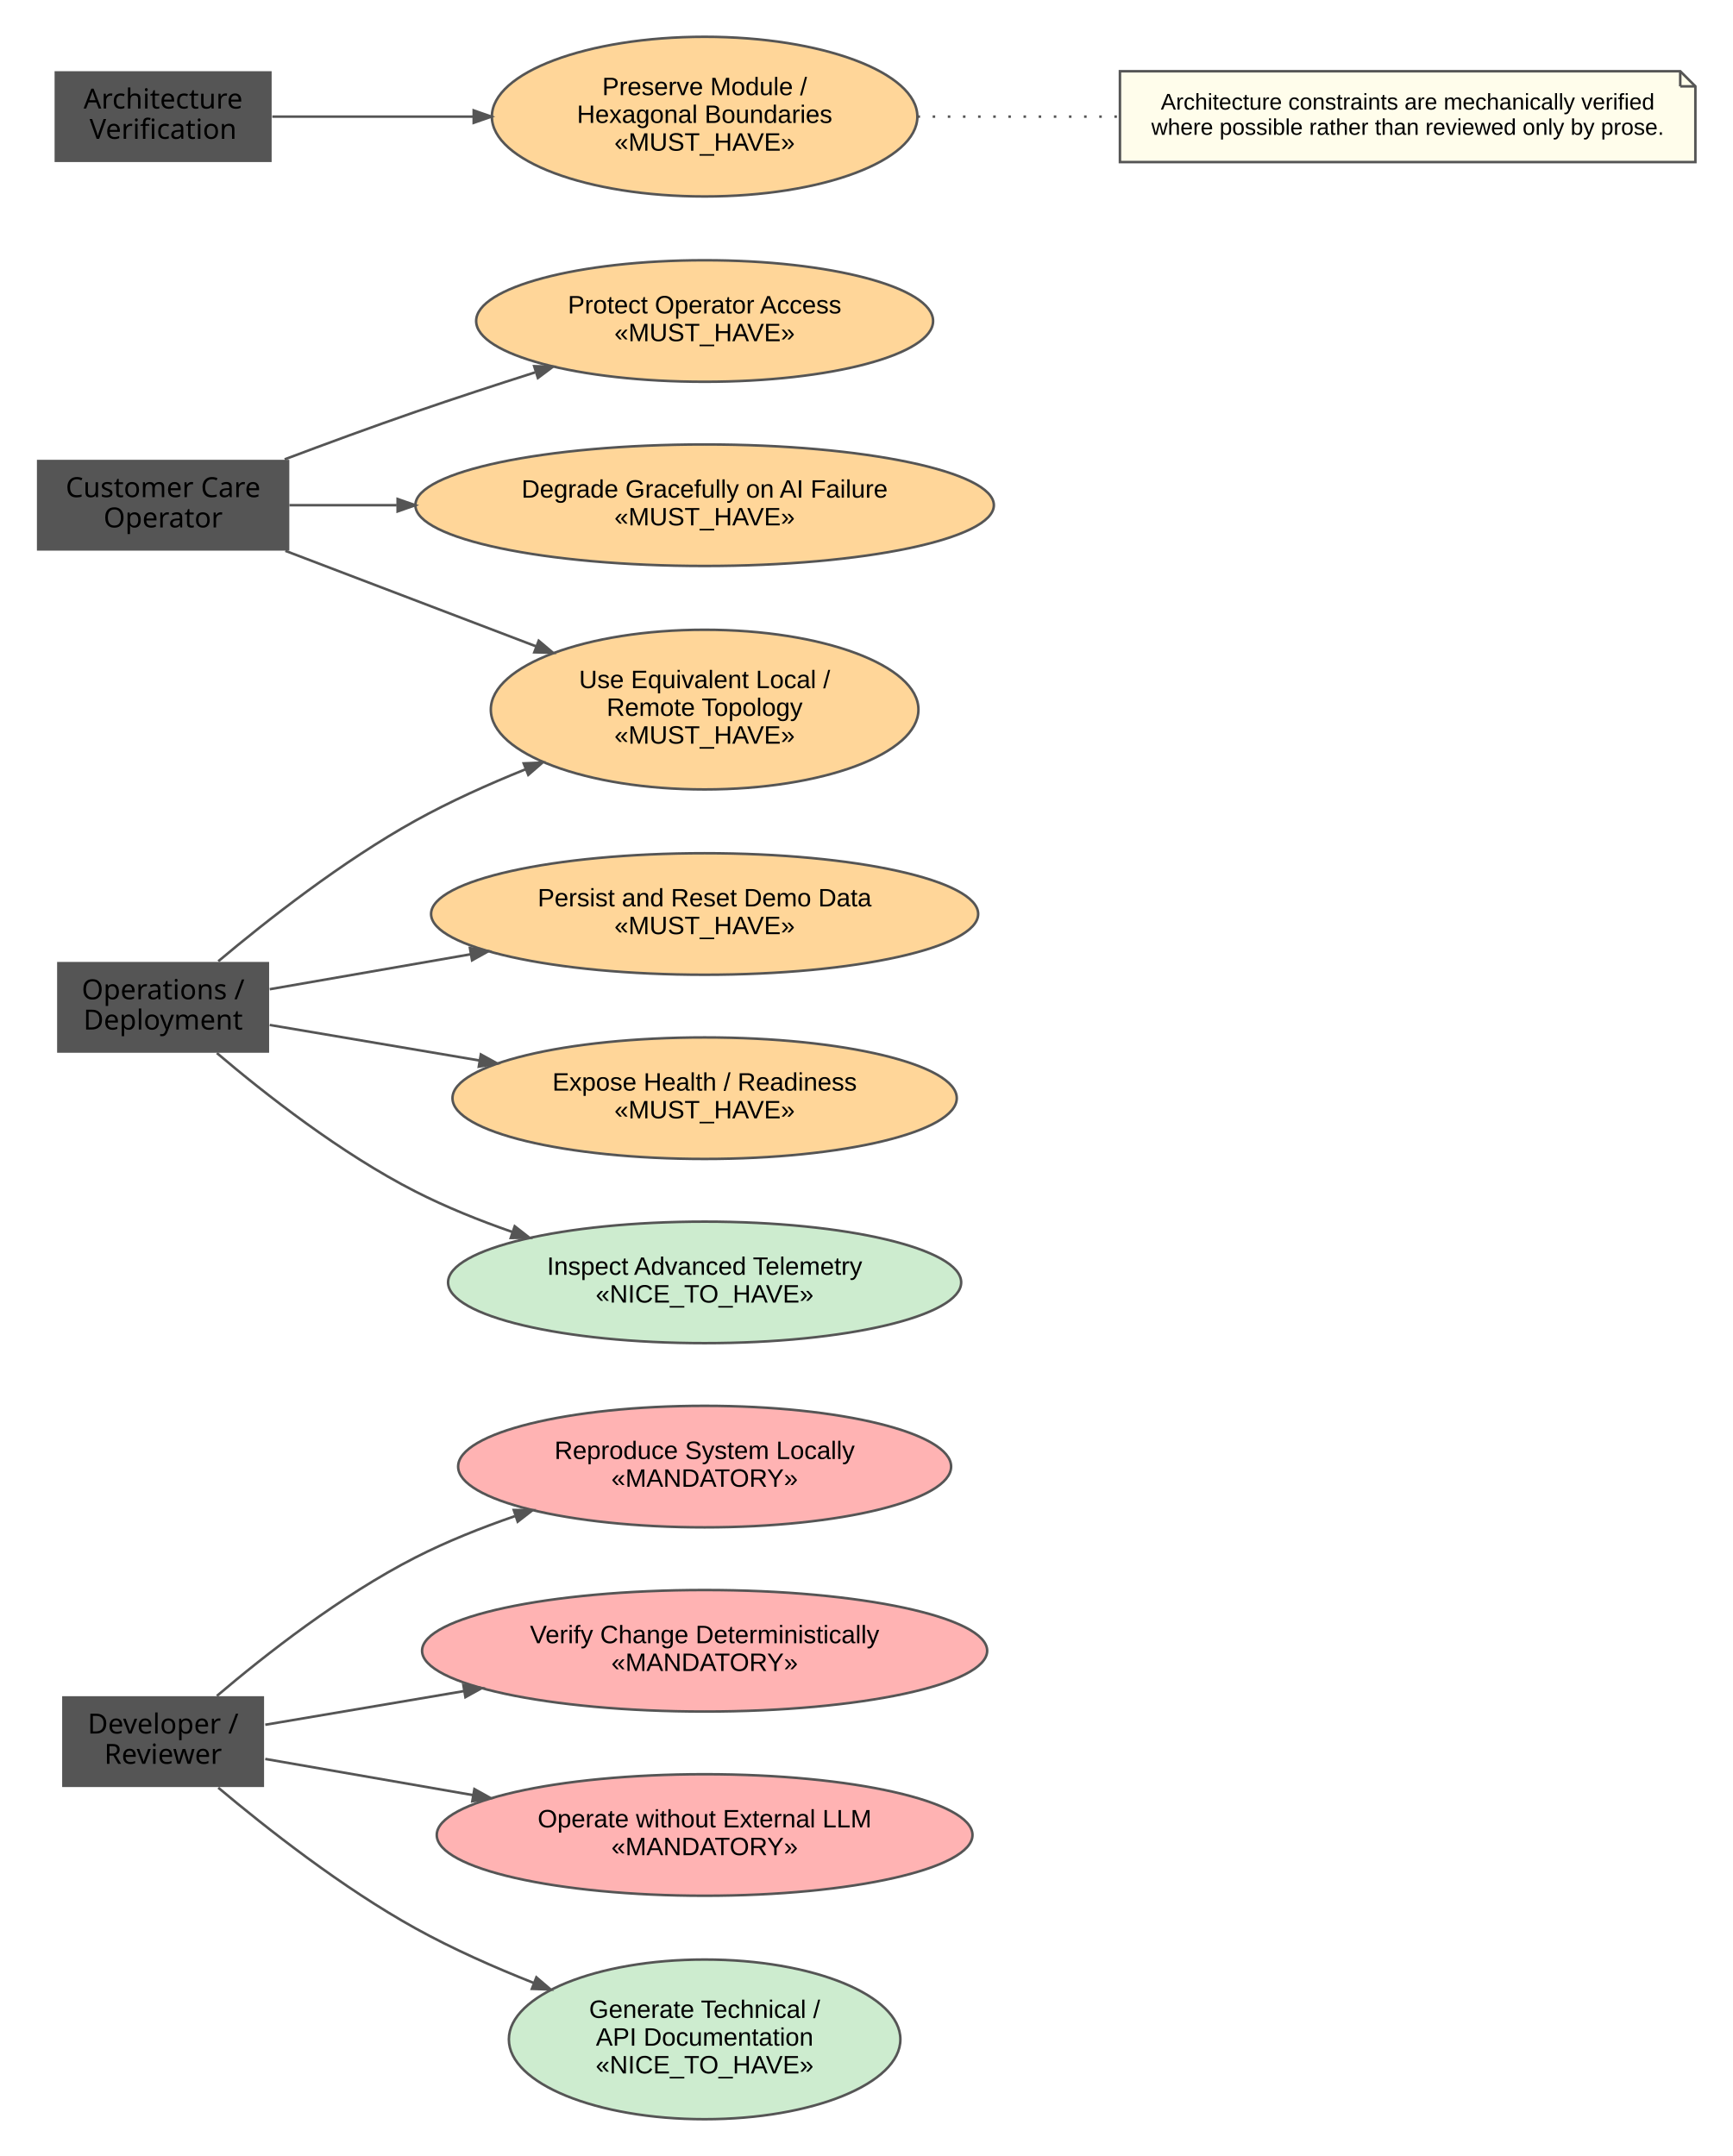
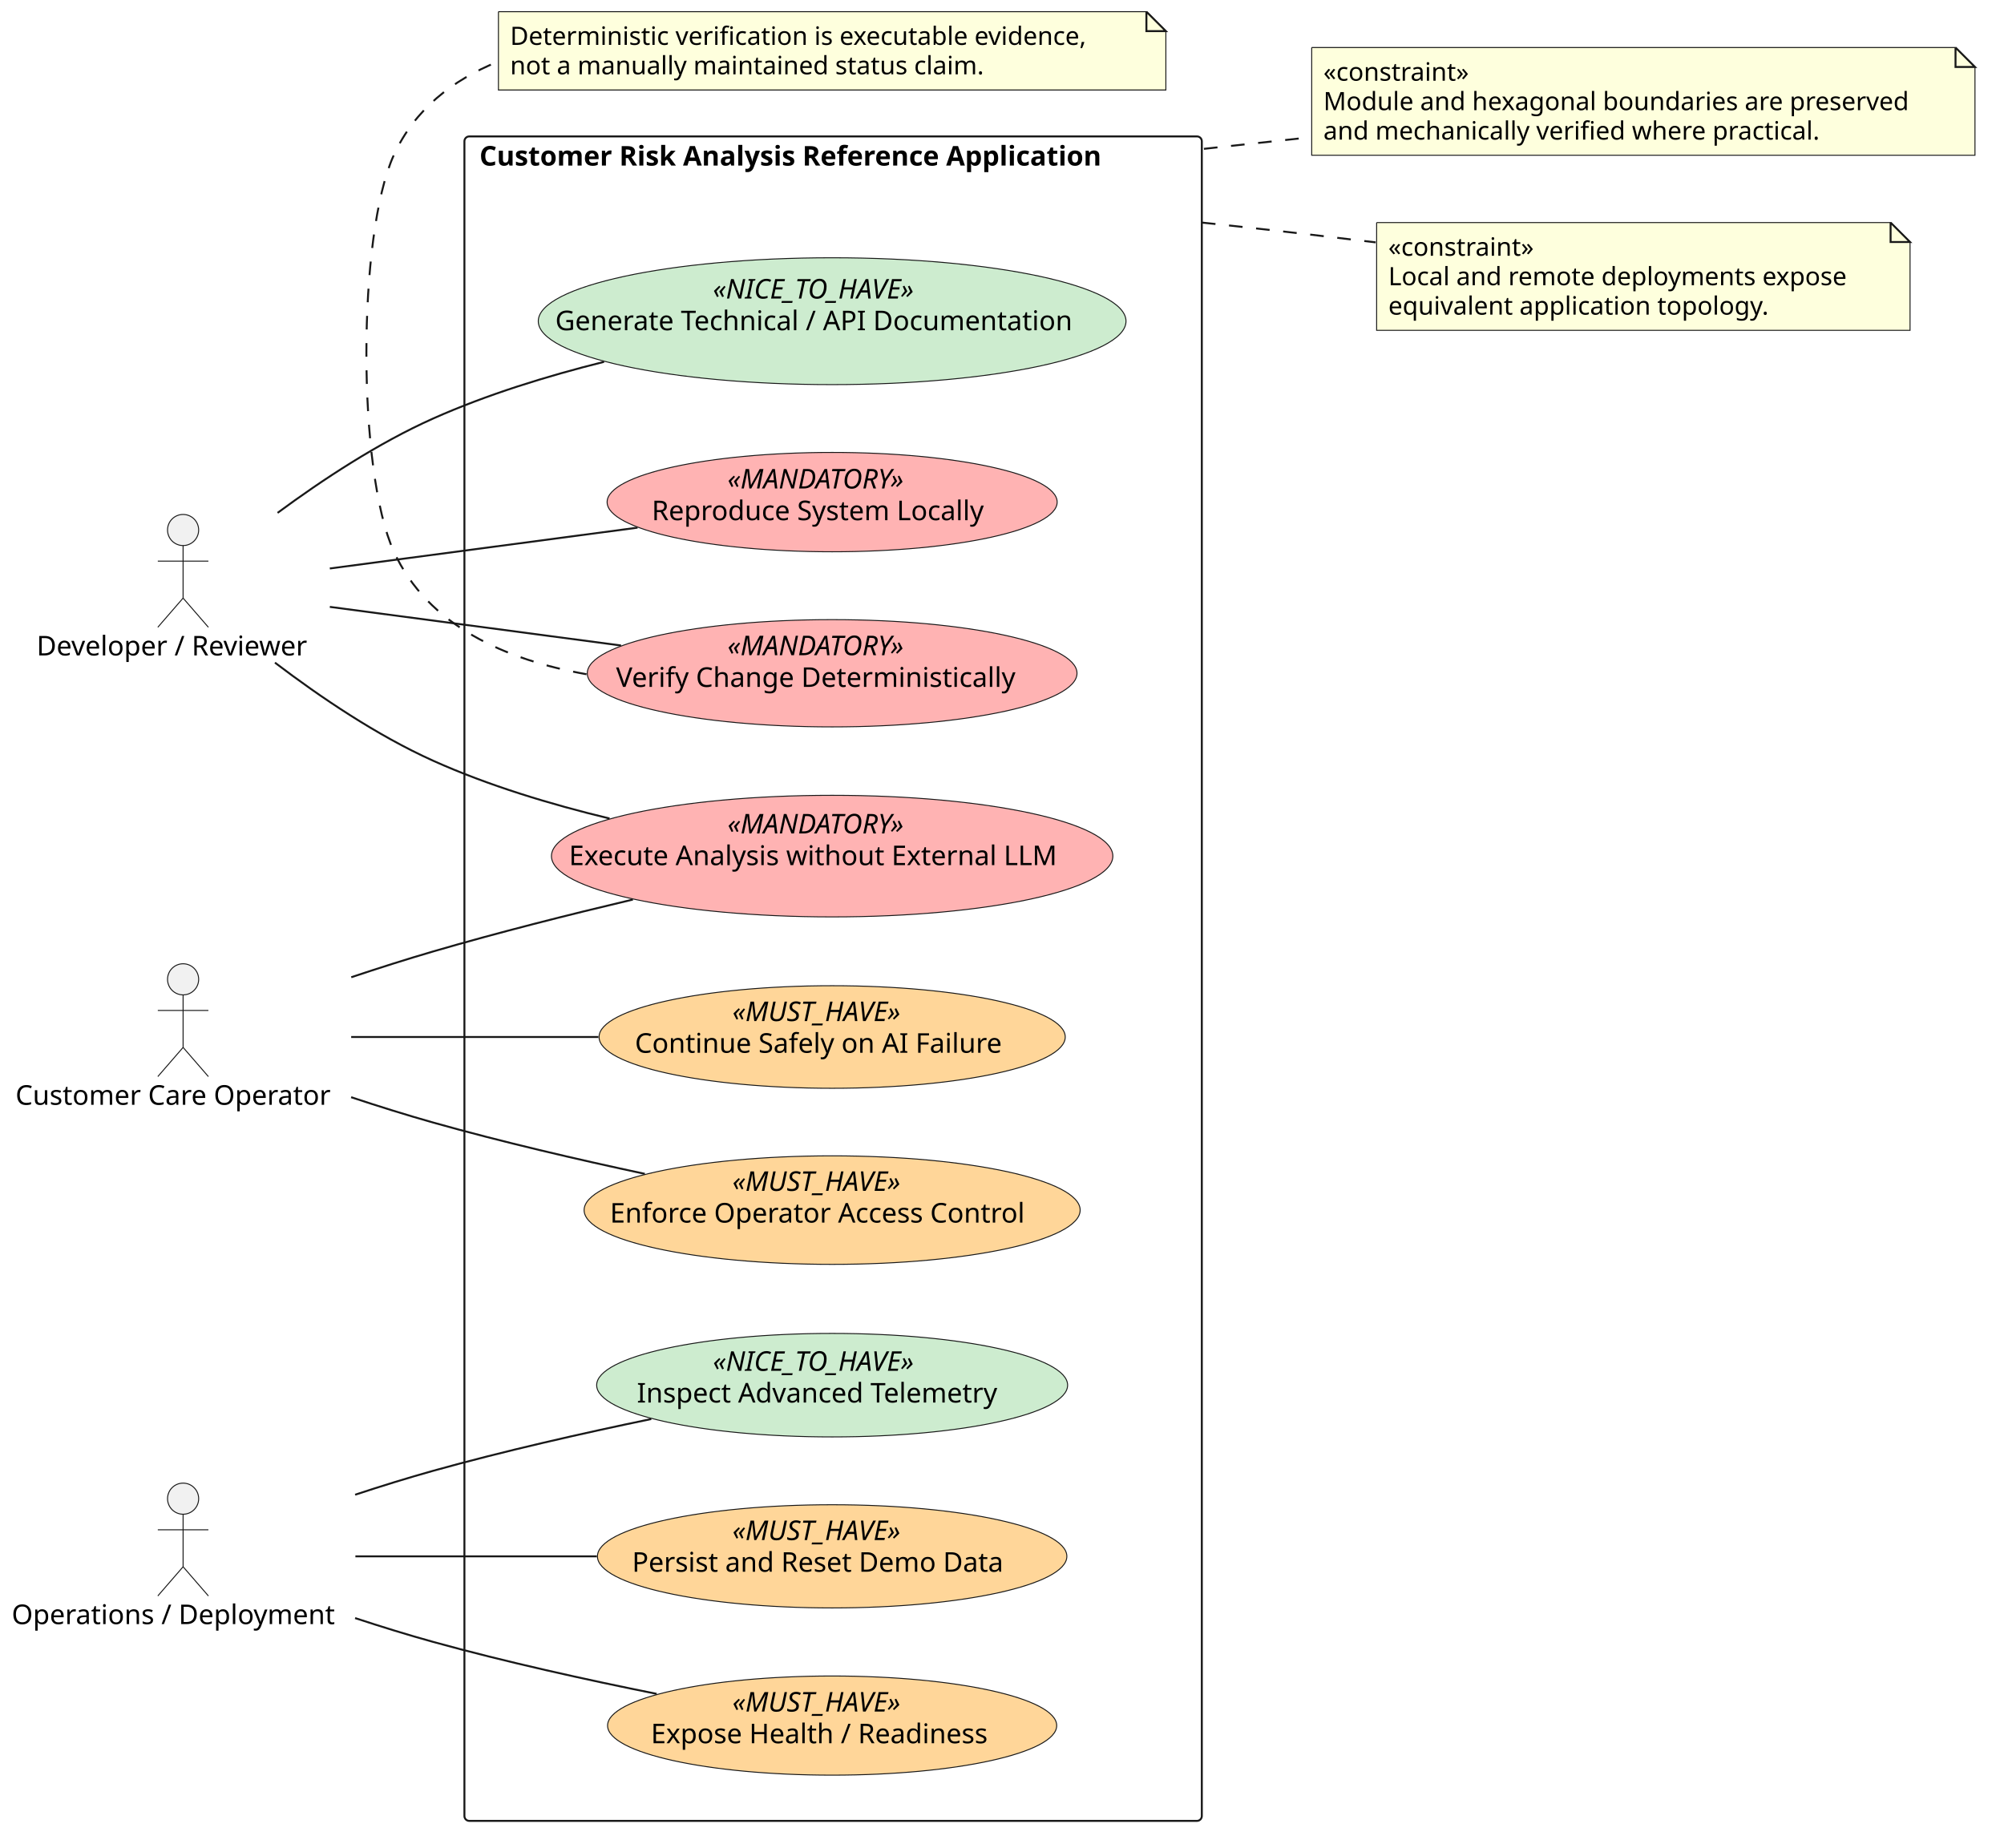
- <svg xmlns="http://www.w3.org/2000/svg" width="686pt" height="854pt" viewBox="0.00 0.00 685.90 854.44">
-   <g id="graph0" class="graph" transform="scale(1 1) rotate(0) translate(14.4 840.04)">
-     <g id="node1" class="node">
-       <polygon fill="#555555" stroke="transparent" points="90,-167.82 10,-167.82 10,-131.82 90,-131.82 90,-167.82" />
-       <text text-anchor="middle" x="50" y="-153.02" font-family="Arial Bold" font-size="11.00">Developer /</text>
-       <text text-anchor="middle" x="50" y="-141.02" font-family="Arial Bold" font-size="11.00">Reviewer</text>
+ <svg xmlns="http://www.w3.org/2000/svg" contentStyleType="text/css" data-diagram-type="DESCRIPTION" height="950px" preserveAspectRatio="none" style="width:1030px;height:950px;background:#FFFFFF;" version="1.1" viewBox="0 0 1030 950" width="1030px" zoomAndPan="magnify">
+   <defs />
+   <g>
+     <g class="cluster" data-qualified-name="SystemBoundary" data-source-line="12" id="ent0004">
+       <rect fill="none" height="866" rx="2.5" ry="2.5" style="stroke:#181818;stroke-width:1;" width="379" x="238.7" y="70.13" />
+       <text fill="#000000" font-family="sans-serif" font-size="14" font-weight="700" lengthAdjust="spacing" textLength="363.549" x="246.426" y="85.125">Customer Risk Analysis Reference Application</text>
    </g>
-     <g id="node5" class="node">
-       <ellipse fill="#ffb3b3" stroke="#555555" cx="264.55" cy="-258.82" rx="97.66" ry="24.08" />
-       <text text-anchor="middle" x="264.55" y="-261.82" font-family="Arial" font-size="10.00">Reproduce System Locally</text>
-       <text text-anchor="middle" x="264.55" y="-250.82" font-family="Arial" font-size="10.00">«MANDATORY»</text>
+     <g class="entity" data-qualified-name="SystemBoundary.NF_Reproduce" data-source-line="13" id="ent0005">
+       <ellipse cx="427.696" cy="258.131" fill="#FFB3B3" rx="115.656" ry="25.531" style="stroke:#181818;stroke-width:0.5;" />
+       <text fill="#000000" font-family="sans-serif" font-size="14" font-style="italic" lengthAdjust="spacing" textLength="107.618" x="373.887" y="251.133">«MANDATORY»</text>
+       <text fill="#000000" font-family="sans-serif" font-size="14" lengthAdjust="spacing" textLength="185.432" x="334.981" y="267.43">Reproduce System Locally</text>
    </g>
-     <g id="edge1" class="edge">
-       <path fill="none" stroke="#555555" d="M71.3,-167.93C90.44,-184.2 120.51,-207.79 150,-222.82 162.32,-229.1 175.95,-234.55 189.36,-239.18" />
-       <polygon fill="#555555" stroke="#555555" points="188.93,-241.62 196.35,-241.53 190.49,-236.98 188.93,-241.62" />
+     <g class="entity" data-qualified-name="SystemBoundary.NF_Verify" data-source-line="14" id="ent0006">
+       <ellipse cx="427.7" cy="346.13" fill="#FFB3B3" rx="125.85" ry="27.57" style="stroke:#181818;stroke-width:0.5;" />
+       <text fill="#000000" font-family="sans-serif" font-size="14" font-style="italic" lengthAdjust="spacing" textLength="107.618" x="373.891" y="336.839">«MANDATORY»</text>
+       <text fill="#000000" font-family="sans-serif" font-size="14" lengthAdjust="spacing" textLength="222.106" x="316.647" y="353.136">Verify Change Deterministically</text>
    </g>
-     <g id="node6" class="node">
-       <ellipse fill="#ffb3b3" stroke="#555555" cx="264.55" cy="-185.82" rx="111.95" ry="24.08" />
-       <text text-anchor="middle" x="264.55" y="-188.82" font-family="Arial" font-size="10.00">Verify Change Deterministically</text>
-       <text text-anchor="middle" x="264.55" y="-177.82" font-family="Arial" font-size="10.00">«MANDATORY»</text>
+     <g class="entity" data-qualified-name="SystemBoundary.NF_OfflineAI" data-source-line="15" id="ent0007">
+       <ellipse cx="427.702" cy="440.134" fill="#FFB3B3" rx="144.272" ry="31.254" style="stroke:#181818;stroke-width:0.5;" />
+       <text fill="#000000" font-family="sans-serif" font-size="14" font-style="italic" lengthAdjust="spacing" textLength="107.618" x="373.893" y="428.486">«MANDATORY»</text>
+       <text fill="#000000" font-family="sans-serif" font-size="14" lengthAdjust="spacing" textLength="270.539" x="292.432" y="444.783">Execute Analysis without External LLM</text>
    </g>
-     <g id="edge2" class="edge">
-       <path fill="none" stroke="#555555" d="M90.48,-156.51C112.73,-160.27 141.54,-165.15 169.25,-169.85" />
-       <polygon fill="#555555" stroke="#555555" points="168.96,-172.28 176.27,-171.04 169.78,-167.45 168.96,-172.28" />
+     <g class="entity" data-qualified-name="SystemBoundary.NF_Access" data-source-line="16" id="ent0008">
+       <ellipse cx="427.697" cy="622.125" fill="#FFD699" rx="127.477" ry="27.895" style="stroke:#181818;stroke-width:0.5;" />
+       <text fill="#000000" font-family="sans-serif" font-size="14" font-style="italic" lengthAdjust="spacing" textLength="102.573" x="376.411" y="612.238">«MUST_HAVE»</text>
+       <text fill="#000000" font-family="sans-serif" font-size="14" lengthAdjust="spacing" textLength="228.382" x="313.506" y="628.535">Enforce Operator Access Control</text>
    </g>
-     <g id="node7" class="node">
-       <ellipse fill="#ffb3b3" stroke="#555555" cx="264.55" cy="-112.82" rx="106.13" ry="24.08" />
-       <text text-anchor="middle" x="264.55" y="-115.82" font-family="Arial" font-size="10.00">Operate without External LLM</text>
-       <text text-anchor="middle" x="264.55" y="-104.82" font-family="Arial" font-size="10.00">«MANDATORY»</text>
+     <g class="entity" data-qualified-name="SystemBoundary.NF_Data" data-source-line="17" id="ent0009">
+       <ellipse cx="427.702" cy="800.126" fill="#FFD699" rx="120.632" ry="26.526" style="stroke:#181818;stroke-width:0.5;" />
+       <text fill="#000000" font-family="sans-serif" font-size="14" font-style="italic" lengthAdjust="spacing" textLength="102.573" x="376.415" y="791.751">«MUST_HAVE»</text>
+       <text fill="#000000" font-family="sans-serif" font-size="14" lengthAdjust="spacing" textLength="205.68" x="324.862" y="808.048">Persist and Reset Demo Data</text>
    </g>
-     <g id="edge3" class="edge">
-       <path fill="none" stroke="#555555" d="M90.48,-142.95C113.71,-138.9 144.1,-133.61 172.92,-128.6" />
-       <polygon fill="#555555" stroke="#555555" points="173.34,-131.01 179.82,-127.4 172.5,-126.18 173.34,-131.01" />
+     <g class="entity" data-qualified-name="SystemBoundary.NF_Degrade" data-source-line="18" id="ent0010">
+       <ellipse cx="427.702" cy="533.13" fill="#FFD699" rx="119.802" ry="26.36" style="stroke:#181818;stroke-width:0.5;" />
+       <text fill="#000000" font-family="sans-serif" font-size="14" font-style="italic" lengthAdjust="spacing" textLength="102.573" x="376.415" y="524.939">«MUST_HAVE»</text>
+       <text fill="#000000" font-family="sans-serif" font-size="14" lengthAdjust="spacing" textLength="202.733" x="326.335" y="541.236">Continue Safely on AI Failure</text>
    </g>
-     <g id="node14" class="node">
-       <ellipse fill="#cdeccf" stroke="#555555" cx="264.55" cy="-31.82" rx="77.56" ry="31.64" />
-       <text text-anchor="middle" x="264.55" y="-40.32" font-family="Arial" font-size="10.00">Generate Technical /</text>
-       <text text-anchor="middle" x="264.55" y="-29.32" font-family="Arial" font-size="10.00">API Documentation</text>
-       <text text-anchor="middle" x="264.55" y="-18.32" font-family="Arial" font-size="10.00">«NICE_TO_HAVE»</text>
+     <g class="entity" data-qualified-name="SystemBoundary.NF_Health" data-source-line="19" id="ent0011">
+       <ellipse cx="427.697" cy="887.133" fill="#FFD699" rx="115.416" ry="25.483" style="stroke:#181818;stroke-width:0.5;" />
+       <text fill="#000000" font-family="sans-serif" font-size="14" font-style="italic" lengthAdjust="spacing" textLength="102.573" x="376.41" y="879.923">«MUST_HAVE»</text>
+       <text fill="#000000" font-family="sans-serif" font-size="14" lengthAdjust="spacing" textLength="186.3" x="334.547" y="896.22">Expose Health / Readiness</text>
    </g>
-     <g id="edge4" class="edge">
-       <path fill="none" stroke="#555555" d="M71.86,-131.56C91.14,-115.36 121.09,-91.83 150,-75.82 164.65,-67.71 181.1,-60.41 196.83,-54.19" />
-       <polygon fill="#555555" stroke="#555555" points="197.89,-56.41 203.53,-51.59 196.11,-51.84 197.89,-56.41" />
+     <g class="entity" data-qualified-name="SystemBoundary.NF_Docs" data-source-line="20" id="ent0012">
+       <ellipse cx="427.698" cy="165.127" fill="#CDECCF" rx="151.038" ry="32.608" style="stroke:#181818;stroke-width:0.5;" />
+       <text fill="#000000" font-family="sans-serif" font-size="14" font-style="italic" lengthAdjust="spacing" textLength="122.603" x="366.396" y="153.479">«NICE_TO_HAVE»</text>
+       <text fill="#000000" font-family="sans-serif" font-size="14" lengthAdjust="spacing" textLength="284.642" x="285.377" y="169.776">Generate Technical / API Documentation</text>
    </g>
-     <g id="node2" class="node">
-       <polygon fill="#555555" stroke="transparent" points="100,-657.82 0,-657.82 0,-621.82 100,-621.82 100,-657.82" />
-       <text text-anchor="middle" x="50" y="-643.02" font-family="Arial Bold" font-size="11.00">Customer Care</text>
-       <text text-anchor="middle" x="50" y="-631.02" font-family="Arial Bold" font-size="11.00">Operator</text>
+     <g class="entity" data-qualified-name="SystemBoundary.NF_Telemetry" data-source-line="21" id="ent0013">
+       <ellipse cx="427.698" cy="712.126" fill="#CDECCF" rx="121.028" ry="26.606" style="stroke:#181818;stroke-width:0.5;" />
+       <text fill="#000000" font-family="sans-serif" font-size="14" font-style="italic" lengthAdjust="spacing" textLength="122.603" x="366.397" y="704.75">«NICE_TO_HAVE»</text>
+       <text fill="#000000" font-family="sans-serif" font-size="14" lengthAdjust="spacing" textLength="200.731" x="327.333" y="721.047">Inspect Advanced Telemetry</text>
    </g>
-     <g id="node8" class="node">
-       <ellipse fill="#ffd699" stroke="#555555" cx="264.55" cy="-712.82" rx="90.52" ry="24.08" />
-       <text text-anchor="middle" x="264.55" y="-715.82" font-family="Arial" font-size="10.00">Protect Operator Access</text>
-       <text text-anchor="middle" x="264.55" y="-704.82" font-family="Arial" font-size="10.00">«MUST_HAVE»</text>
+     <g class="entity" data-qualified-name="Dev" data-source-line="2" id="ent0001">
+       <ellipse cx="94.104" cy="272.48" fill="#F1F1F1" rx="8" ry="8" style="stroke:#181818;stroke-width:0.5;" />
+       <path d="M94.104,280.48 L94.104,307.48 M81.104,288.48 L107.104,288.48 M94.104,307.48 L81.104,322.48 M94.104,307.48 L107.104,322.48" fill="none" style="stroke:#181818;stroke-width:0.5;" />
+       <text fill="#000000" font-family="sans-serif" font-size="14" lengthAdjust="spacing" textLength="150.568" x="18.82" y="336.975">Developer / Reviewer</text>
    </g>
-     <g id="edge5" class="edge">
-       <path fill="none" stroke="#555555" d="M98.16,-658C114.51,-664.16 133,-670.95 150,-676.82 165.26,-682.09 181.77,-687.49 197.34,-692.45" />
-       <polygon fill="#555555" stroke="#555555" points="197.02,-694.92 204.43,-694.7 198.5,-690.25 197.02,-694.92" />
+     <g class="entity" data-qualified-name="Operator" data-source-line="3" id="ent0002">
+       <ellipse cx="94.106" cy="503.48" fill="#F1F1F1" rx="8" ry="8" style="stroke:#181818;stroke-width:0.5;" />
+       <path d="M94.106,511.48 L94.106,538.48 M81.106,519.48 L107.106,519.48 M94.106,538.48 L81.106,553.48 M94.106,538.48 L107.106,553.48" fill="none" style="stroke:#181818;stroke-width:0.5;" />
+       <text fill="#000000" font-family="sans-serif" font-size="14" lengthAdjust="spacing" textLength="172.293" x="7.96" y="567.975">Customer Care Operator</text>
    </g>
-     <g id="node11" class="node">
-       <ellipse fill="#ffd699" stroke="#555555" cx="264.55" cy="-558.82" rx="84.71" ry="31.64" />
-       <text text-anchor="middle" x="264.55" y="-567.32" font-family="Arial" font-size="10.00">Use Equivalent Local /</text>
-       <text text-anchor="middle" x="264.55" y="-556.32" font-family="Arial" font-size="10.00">Remote Topology</text>
-       <text text-anchor="middle" x="264.55" y="-545.32" font-family="Arial" font-size="10.00">«MUST_HAVE»</text>
+     <g class="entity" data-qualified-name="Ops" data-source-line="4" id="ent0003">
+       <ellipse cx="94.108" cy="770.48" fill="#F1F1F1" rx="8" ry="8" style="stroke:#181818;stroke-width:0.5;" />
+       <path d="M94.108,778.48 L94.108,805.48 M81.108,786.48 L107.108,786.48 M94.108,805.48 L81.108,820.48 M94.108,805.48 L107.108,820.48" fill="none" style="stroke:#181818;stroke-width:0.5;" />
+       <text fill="#000000" font-family="sans-serif" font-size="14" lengthAdjust="spacing" textLength="176.217" x="6" y="834.975">Operations / Deployment</text>
    </g>
-     <g id="edge7" class="edge">
-       <path fill="none" stroke="#555555" d="M98.44,-621.74C127.68,-610.6 165.6,-596.15 197.72,-583.91" />
-       <polygon fill="#555555" stroke="#555555" points="198.82,-586.11 204.49,-581.33 197.07,-581.53 198.82,-586.11" />
+     <g class="entity" data-qualified-name="GMN24" data-source-line="36" id="ent0025">
+       <path d="M674.18,24.43 L674.18,79.828 L1015.083,79.828 L1015.083,34.43 L1005.083,24.43 L674.18,24.43" fill="#FEFFDD" style="stroke:#181818;stroke-width:0.5;" />
+       <path d="M1005.083,24.43 L1005.083,34.43 L1015.083,34.43 L1005.083,24.43" fill="#FEFFDD" style="stroke:#181818;stroke-width:1;" />
+       <text fill="#000000" font-family="sans-serif" font-size="13" lengthAdjust="spacing" textLength="81.377" x="680.18" y="41.497">«constraint»</text>
+       <text fill="#000000" font-family="sans-serif" font-size="13" lengthAdjust="spacing" textLength="319.903" x="680.18" y="56.63">Module and hexagonal boundaries are preserved</text>
+       <text fill="#000000" font-family="sans-serif" font-size="13" lengthAdjust="spacing" textLength="276.459" x="680.18" y="71.763">and mechanically verified where practical.</text>
    </g>
-     <g id="node12" class="node">
-       <ellipse fill="#ffd699" stroke="#555555" cx="264.55" cy="-639.82" rx="114.6" ry="24.08" />
-       <text text-anchor="middle" x="264.55" y="-642.82" font-family="Arial" font-size="10.00">Degrade Gracefully on AI Failure</text>
-       <text text-anchor="middle" x="264.55" y="-631.82" font-family="Arial" font-size="10.00">«MUST_HAVE»</text>
+     <g class="entity" data-qualified-name="GMN27" data-source-line="42" id="ent0028">
+       <path d="M707.55,114.43 L707.55,169.828 L981.714,169.828 L981.714,124.43 L971.714,114.43 L707.55,114.43" fill="#FEFFDD" style="stroke:#181818;stroke-width:0.5;" />
+       <path d="M971.714,114.43 L971.714,124.43 L981.714,124.43 L971.714,114.43" fill="#FEFFDD" style="stroke:#181818;stroke-width:1;" />
+       <text fill="#000000" font-family="sans-serif" font-size="13" lengthAdjust="spacing" textLength="81.377" x="713.55" y="131.497">«constraint»</text>
+       <text fill="#000000" font-family="sans-serif" font-size="13" lengthAdjust="spacing" textLength="253.164" x="713.55" y="146.63">Local and remote deployments expose</text>
+       <text fill="#000000" font-family="sans-serif" font-size="13" lengthAdjust="spacing" textLength="209.581" x="713.55" y="161.762">equivalent application topology.</text>
    </g>
-     <g id="edge6" class="edge">
-       <path fill="none" stroke="#555555" d="M100.03,-639.82C112.99,-639.82 127.57,-639.82 142.54,-639.82" />
-       <polygon fill="#555555" stroke="#555555" points="142.92,-642.27 149.92,-639.82 142.92,-637.37 142.92,-642.27" />
+     <g class="entity" data-qualified-name="GMN30" data-source-line="48" id="ent0031">
+       <path d="M256.18,6 L256.18,46.266 L599.222,46.266 L599.222,16 L589.222,6 L256.18,6" fill="#FEFFDD" style="stroke:#181818;stroke-width:0.5;" />
+       <path d="M589.222,6 L589.222,16 L599.222,16 L589.222,6" fill="#FEFFDD" style="stroke:#181818;stroke-width:1;" />
+       <text fill="#000000" font-family="sans-serif" font-size="13" lengthAdjust="spacing" textLength="322.042" x="262.18" y="23.067">Deterministic verification is executable evidence,</text>
+       <text fill="#000000" font-family="sans-serif" font-size="13" lengthAdjust="spacing" textLength="262.634" x="262.18" y="38.2">not a manually maintained status claim.</text>
    </g>
-     <g id="node3" class="node">
-       <polygon fill="#555555" stroke="transparent" points="93,-811.82 7,-811.82 7,-775.82 93,-775.82 93,-811.82" />
-       <text text-anchor="middle" x="50" y="-797.02" font-family="Arial Bold" font-size="11.00">Architecture</text>
-       <text text-anchor="middle" x="50" y="-785.02" font-family="Arial Bold" font-size="11.00">Verification</text>
+     <g class="link" data-entity-1="ent0001" data-entity-2="ent0005" data-link-type="association" data-source-line="24" id="lnk14">
+       <path d="M169.52,292.26 C216.21,286.06 276.95,278 327.68,271.27" fill="none" id="Dev-NF_Reproduce" style="stroke:#181818;stroke-width:1;" />
    </g>
-     <g id="node9" class="node">
-       <ellipse fill="#ffd699" stroke="#555555" cx="264.55" cy="-793.82" rx="84.29" ry="31.64" />
-       <text text-anchor="middle" x="264.55" y="-802.32" font-family="Arial" font-size="10.00">Preserve Module /</text>
-       <text text-anchor="middle" x="264.55" y="-791.32" font-family="Arial" font-size="10.00">Hexagonal Boundaries</text>
-       <text text-anchor="middle" x="264.55" y="-780.32" font-family="Arial" font-size="10.00">«MUST_HAVE»</text>
+     <g class="link" data-entity-1="ent0001" data-entity-2="ent0006" data-link-type="association" data-source-line="25" id="lnk15">
+       <path d="M169.52,312 C213.63,317.86 270.29,325.38 319.19,331.86" fill="none" id="Dev-NF_Verify" style="stroke:#181818;stroke-width:1;" />
    </g>
-     <g id="edge8" class="edge">
-       <path fill="none" stroke="#555555" d="M93.25,-793.82C116.13,-793.82 145.32,-793.82 173.05,-793.82" />
-       <polygon fill="#555555" stroke="#555555" points="173.06,-796.27 180.06,-793.82 173.06,-791.37 173.06,-796.27" />
+     <g class="link" data-entity-1="ent0001" data-entity-2="ent0007" data-link-type="association" data-source-line="26" id="lnk16">
+       <path d="M141.32,340.67 C164.5,358.3 193.76,378.12 222.7,391.13 C251.02,403.86 283.1,413.54 313.3,420.8" fill="none" id="Dev-NF_OfflineAI" style="stroke:#181818;stroke-width:1;" />
    </g>
-     <g id="node4" class="node">
-       <polygon fill="#555555" stroke="transparent" points="92,-458.82 8,-458.82 8,-422.82 92,-422.82 92,-458.82" />
-       <text text-anchor="middle" x="50" y="-444.02" font-family="Arial Bold" font-size="11.00">Operations /</text>
-       <text text-anchor="middle" x="50" y="-432.02" font-family="Arial Bold" font-size="11.00">Deployment</text>
+     <g class="link" data-entity-1="ent0001" data-entity-2="ent0012" data-link-type="association" data-source-line="27" id="lnk17">
+       <path d="M142.66,263.67 C165.68,246.68 194.42,227.74 222.7,215.13 C250.18,202.88 281.13,193.33 310.47,186.02" fill="none" id="Dev-NF_Docs" style="stroke:#181818;stroke-width:1;" />
    </g>
-     <g id="node10" class="node">
-       <ellipse fill="#ffd699" stroke="#555555" cx="264.55" cy="-477.82" rx="108.38" ry="24.08" />
-       <text text-anchor="middle" x="264.55" y="-480.82" font-family="Arial" font-size="10.00">Persist and Reset Demo Data</text>
-       <text text-anchor="middle" x="264.55" y="-469.82" font-family="Arial" font-size="10.00">«MUST_HAVE»</text>
+     <g class="link" data-entity-1="ent0002" data-entity-2="ent0008" data-link-type="association" data-source-line="28" id="lnk18">
+       <path d="M180.47,564.08 C194.5,568.73 208.94,573.25 222.7,577.13 C257.87,587.04 296.96,596.12 331.43,603.49" fill="none" id="Operator-NF_Access" style="stroke:#181818;stroke-width:1;" />
    </g>
-     <g id="edge9" class="edge">
-       <path fill="none" stroke="#555555" d="M92.23,-448C114.94,-451.95 144.08,-457.02 171.86,-461.86" />
-       <polygon fill="#555555" stroke="#555555" points="171.57,-464.3 178.89,-463.08 172.41,-459.47 171.57,-464.3" />
+     <g class="link" data-entity-1="ent0002" data-entity-2="ent0007" data-link-type="association" data-source-line="29" id="lnk19">
+       <path d="M180.54,502.4 C194.55,497.73 208.98,493.13 222.7,489.13 C255.83,479.46 292.38,470.24 325.28,462.46" fill="none" id="Operator-NF_OfflineAI" style="stroke:#181818;stroke-width:1;" />
    </g>
-     <g id="edge10" class="edge">
-       <path fill="none" stroke="#555555" d="M71.86,-459.08C91.14,-475.28 121.09,-498.81 150,-514.82 163.63,-522.37 178.83,-529.22 193.56,-535.15" />
-       <polygon fill="#555555" stroke="#555555" points="192.87,-537.51 200.29,-537.81 194.68,-532.95 192.87,-537.51" />
+     <g class="link" data-entity-1="ent0002" data-entity-2="ent0010" data-link-type="association" data-source-line="30" id="lnk20">
+       <path d="M180.5,533.13 C219.17,533.13 265.53,533.13 307.55,533.13" fill="none" id="Operator-NF_Degrade" style="stroke:#181818;stroke-width:1;" />
    </g>
-     <g id="node13" class="node">
-       <ellipse fill="#ffd699" stroke="#555555" cx="264.55" cy="-404.82" rx="99.9" ry="24.08" />
-       <text text-anchor="middle" x="264.55" y="-407.82" font-family="Arial" font-size="10.00">Expose Health / Readiness</text>
-       <text text-anchor="middle" x="264.55" y="-396.82" font-family="Arial" font-size="10.00">«MUST_HAVE»</text>
+     <g class="link" data-entity-1="ent0003" data-entity-2="ent0009" data-link-type="association" data-source-line="31" id="lnk21">
+       <path d="M182.66,800.13 C220.66,800.13 265.76,800.13 306.79,800.13" fill="none" id="Ops-NF_Data" style="stroke:#181818;stroke-width:1;" />
    </g>
-     <g id="edge11" class="edge">
-       <path fill="none" stroke="#555555" d="M92.23,-433.84C115.83,-429.84 146.37,-424.67 175.12,-419.8" />
-       <polygon fill="#555555" stroke="#555555" points="175.89,-422.15 182.39,-418.57 175.08,-417.32 175.89,-422.15" />
+     <g class="link" data-entity-1="ent0003" data-entity-2="ent0011" data-link-type="association" data-source-line="32" id="lnk22">
+       <path d="M182.51,831.87 C195.89,836.27 209.6,840.51 222.7,844.13 C259.94,854.43 301.59,863.62 337.51,870.83" fill="none" id="Ops-NF_Health" style="stroke:#181818;stroke-width:1;" />
    </g>
-     <g id="node15" class="node">
-       <ellipse fill="#cdeccf" stroke="#555555" cx="264.55" cy="-331.82" rx="101.65" ry="24.08" />
-       <text text-anchor="middle" x="264.55" y="-334.82" font-family="Arial" font-size="10.00">Inspect Advanced Telemetry</text>
-       <text text-anchor="middle" x="264.55" y="-323.82" font-family="Arial" font-size="10.00">«NICE_TO_HAVE»</text>
+     <g class="link" data-entity-1="ent0003" data-entity-2="ent0013" data-link-type="association" data-source-line="33" id="lnk23">
+       <path d="M182.53,768.44 C195.9,764.04 209.61,759.78 222.7,756.13 C258.99,746 299.47,736.84 334.73,729.53" fill="none" id="Ops-NF_Telemetry" style="stroke:#181818;stroke-width:1;" />
    </g>
-     <g id="edge12" class="edge">
-       <path fill="none" stroke="#555555" d="M71.3,-422.71C90.44,-406.44 120.51,-382.85 150,-367.82 162,-361.7 175.25,-356.37 188.33,-351.81" />
-       <polygon fill="#555555" stroke="#555555" points="189.31,-354.07 195.15,-349.5 187.74,-349.43 189.31,-354.07" />
+     <g class="link" data-entity-1="ent0004" data-entity-2="ent0025" data-link-type="association" data-source-line="36" id="lnk26">
+       <path d="M618.791,76.516 C619.237,76.467 619.684,76.419 620.131,76.371 C623.705,75.983 627.286,75.594 630.869,75.206 C645.2,73.651 659.565,72.093 673.69,70.56" fill="none" id="SystemBoundary-GMN24" style="stroke:#181818;stroke-width:1;stroke-dasharray:7,7;" />
    </g>
-     <g id="node16" class="node">
-       <polygon fill="#fffdeb" stroke="#555555" points="651.1,-811.82 429.1,-811.82 429.1,-775.82 657.1,-775.82 657.1,-805.82 651.1,-811.82" />
-       <polyline fill="none" stroke="#555555" points="651.1,-811.82 651.1,-805.82 " />
-       <polyline fill="none" stroke="#555555" points="657.1,-805.82 651.1,-805.82 " />
-       <text text-anchor="middle" x="543.1" y="-796.62" font-family="Arial" font-size="9.00">Architecture constraints are mechanically verified</text>
-       <text text-anchor="middle" x="543.1" y="-786.62" font-family="Arial" font-size="9.00">where possible rather than reviewed only by prose.</text>
+     <g class="link" data-entity-1="ent0004" data-entity-2="ent0028" data-link-type="association" data-source-line="42" id="lnk29">
+       <path d="M617.755,114.435 C618.113,114.473 618.471,114.51 618.829,114.548 C619.545,114.623 620.26,114.698 620.973,114.773 C622.401,114.923 623.824,115.073 625.243,115.224 C628.081,115.525 630.902,115.827 633.7,116.13 C657.43,118.7 682.65,121.64 707.06,124.6" fill="none" id="SystemBoundary-GMN27" style="stroke:#181818;stroke-width:1;stroke-dasharray:7,7;" />
    </g>
-     <g id="edge13" class="edge">
-       <path fill="none" stroke="#555555" stroke-dasharray="1,5" d="M348.9,-793.82C374.11,-793.82 402.22,-793.82 429.03,-793.82" />
+     <g class="link" data-entity-1="ent0006" data-entity-2="ent0031" data-link-type="association" data-source-line="48" id="lnk32">
+       <path d="M301.44,346.63 C259.9,339.27 219.89,321.73 202.46,283.63 C183.6,242.4 183.6,120.86 202.46,79.63 C213.16,56.24 232.58,41.2 255.71,31.8" fill="none" id="NF_Verify-GMN30" style="stroke:#181818;stroke-width:1;stroke-dasharray:7,7;" />
    </g>
  </g>
</svg>
